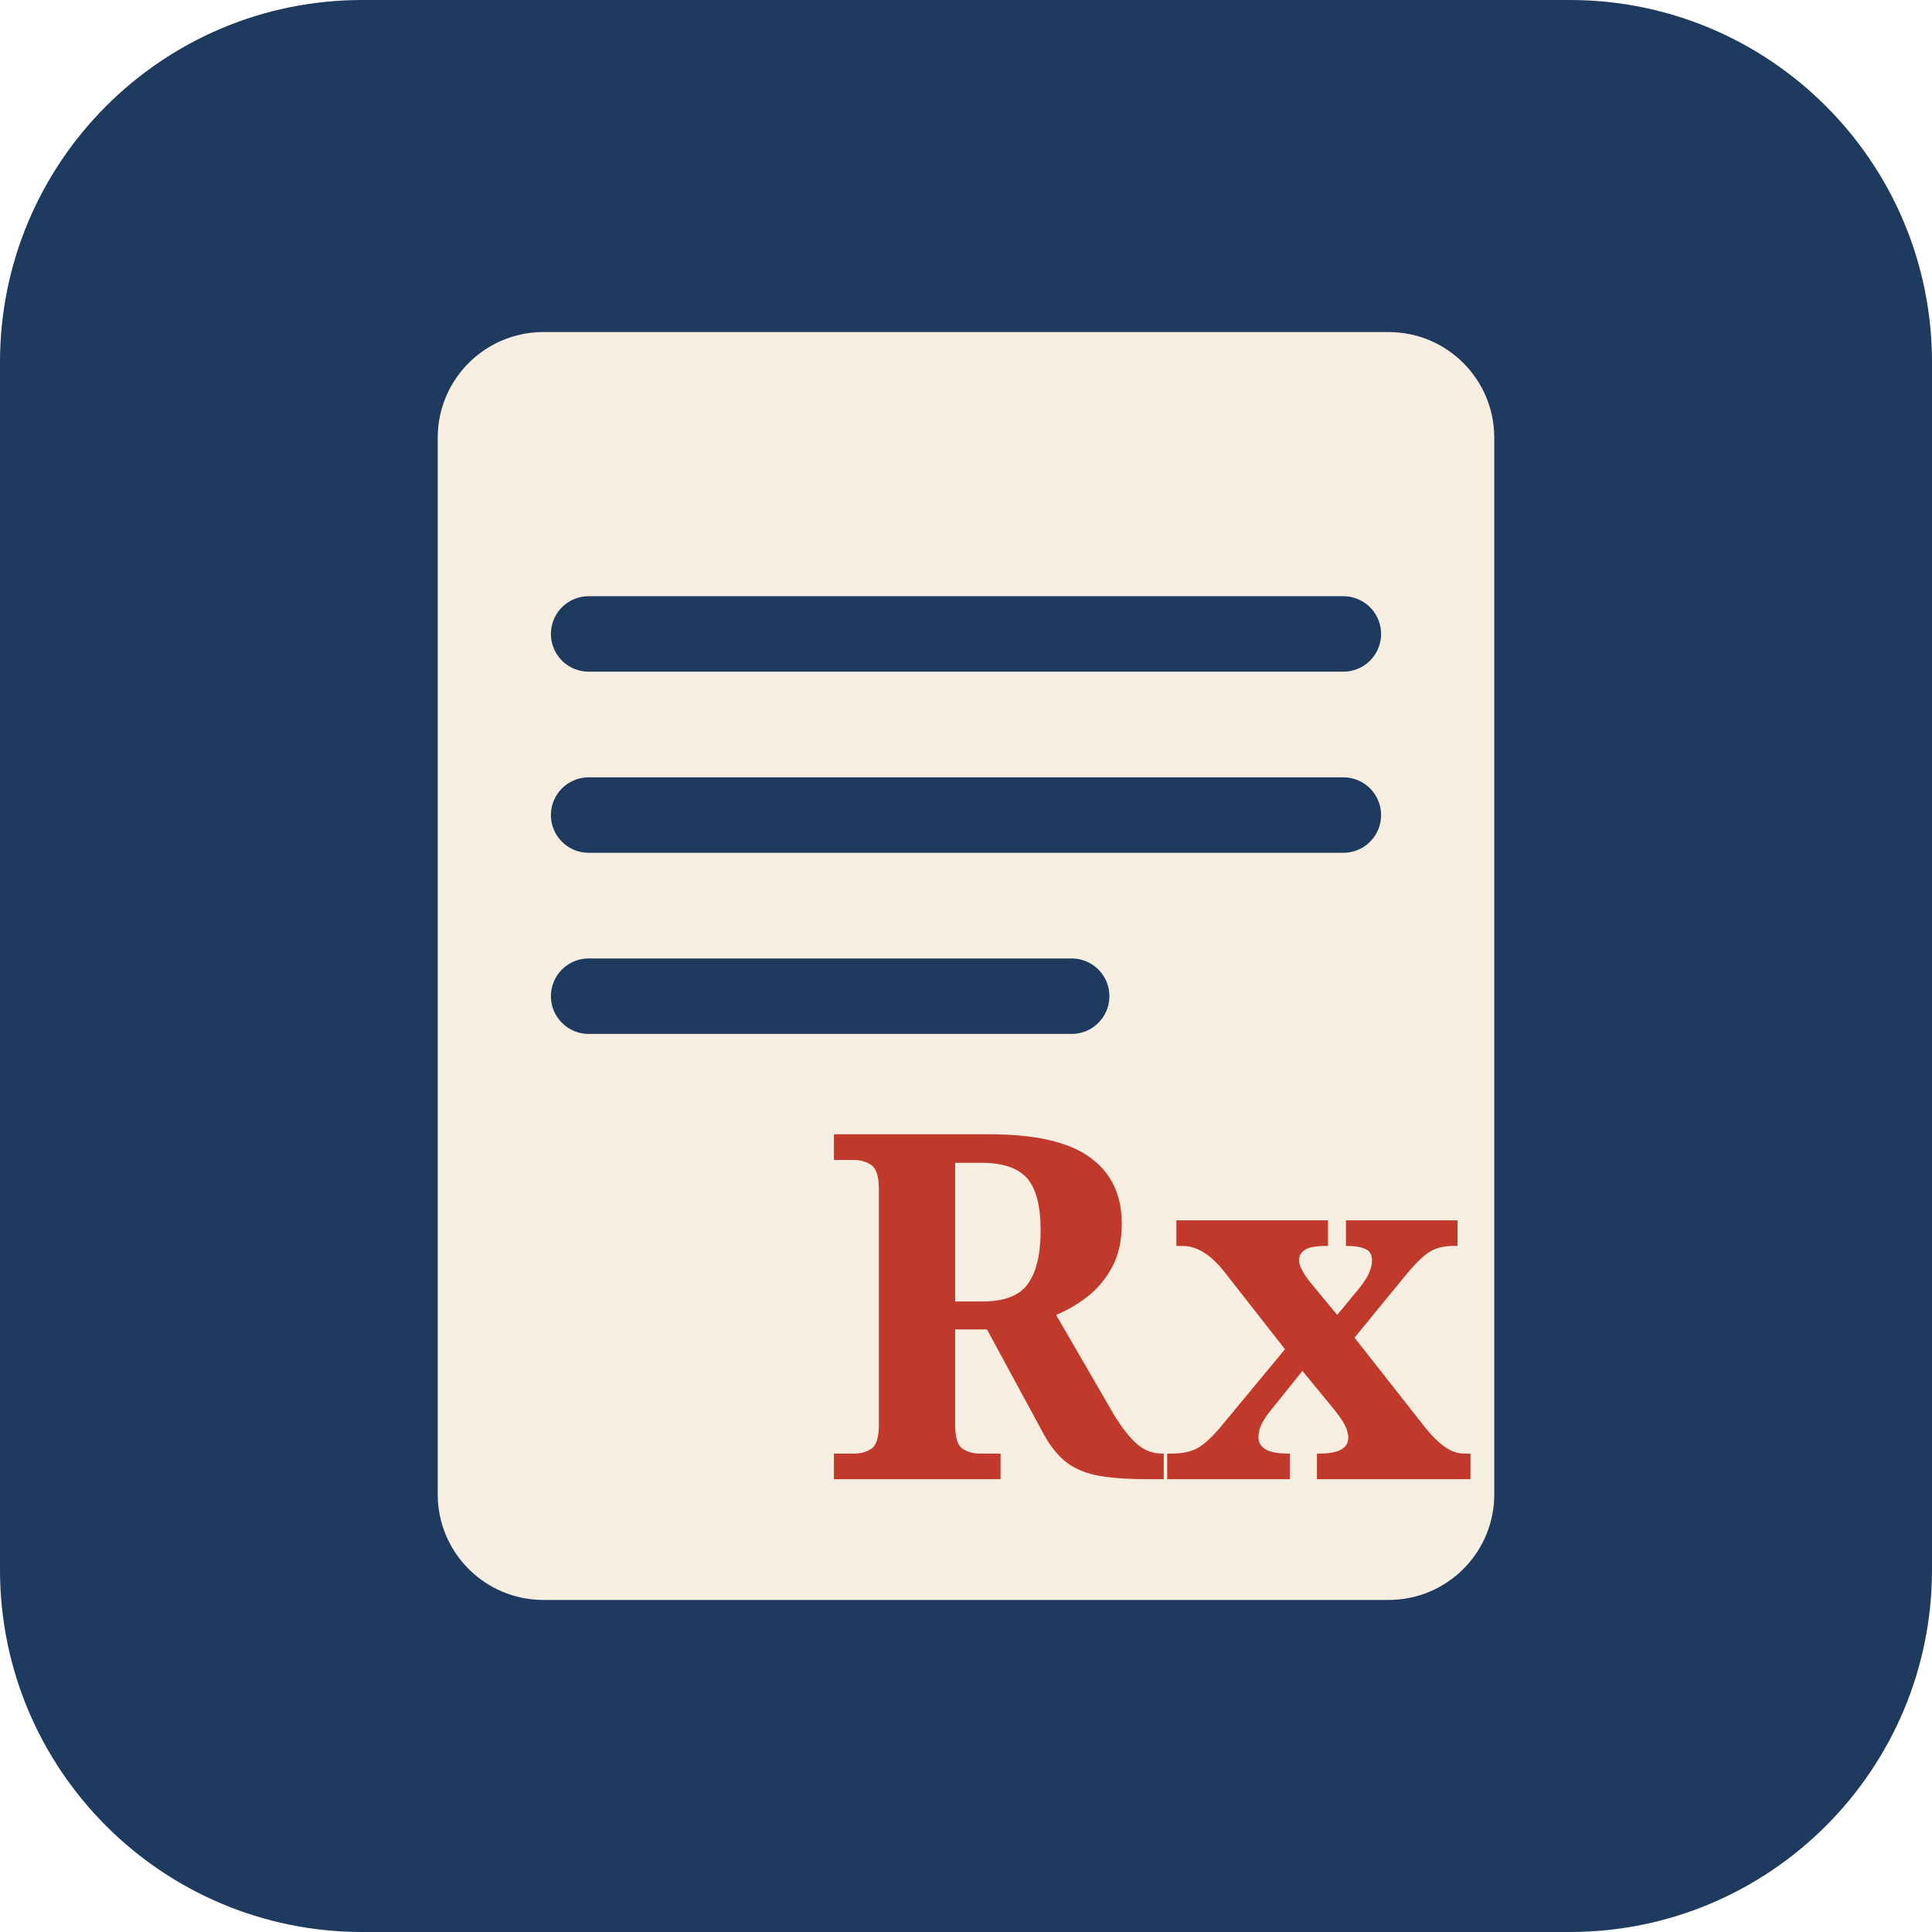
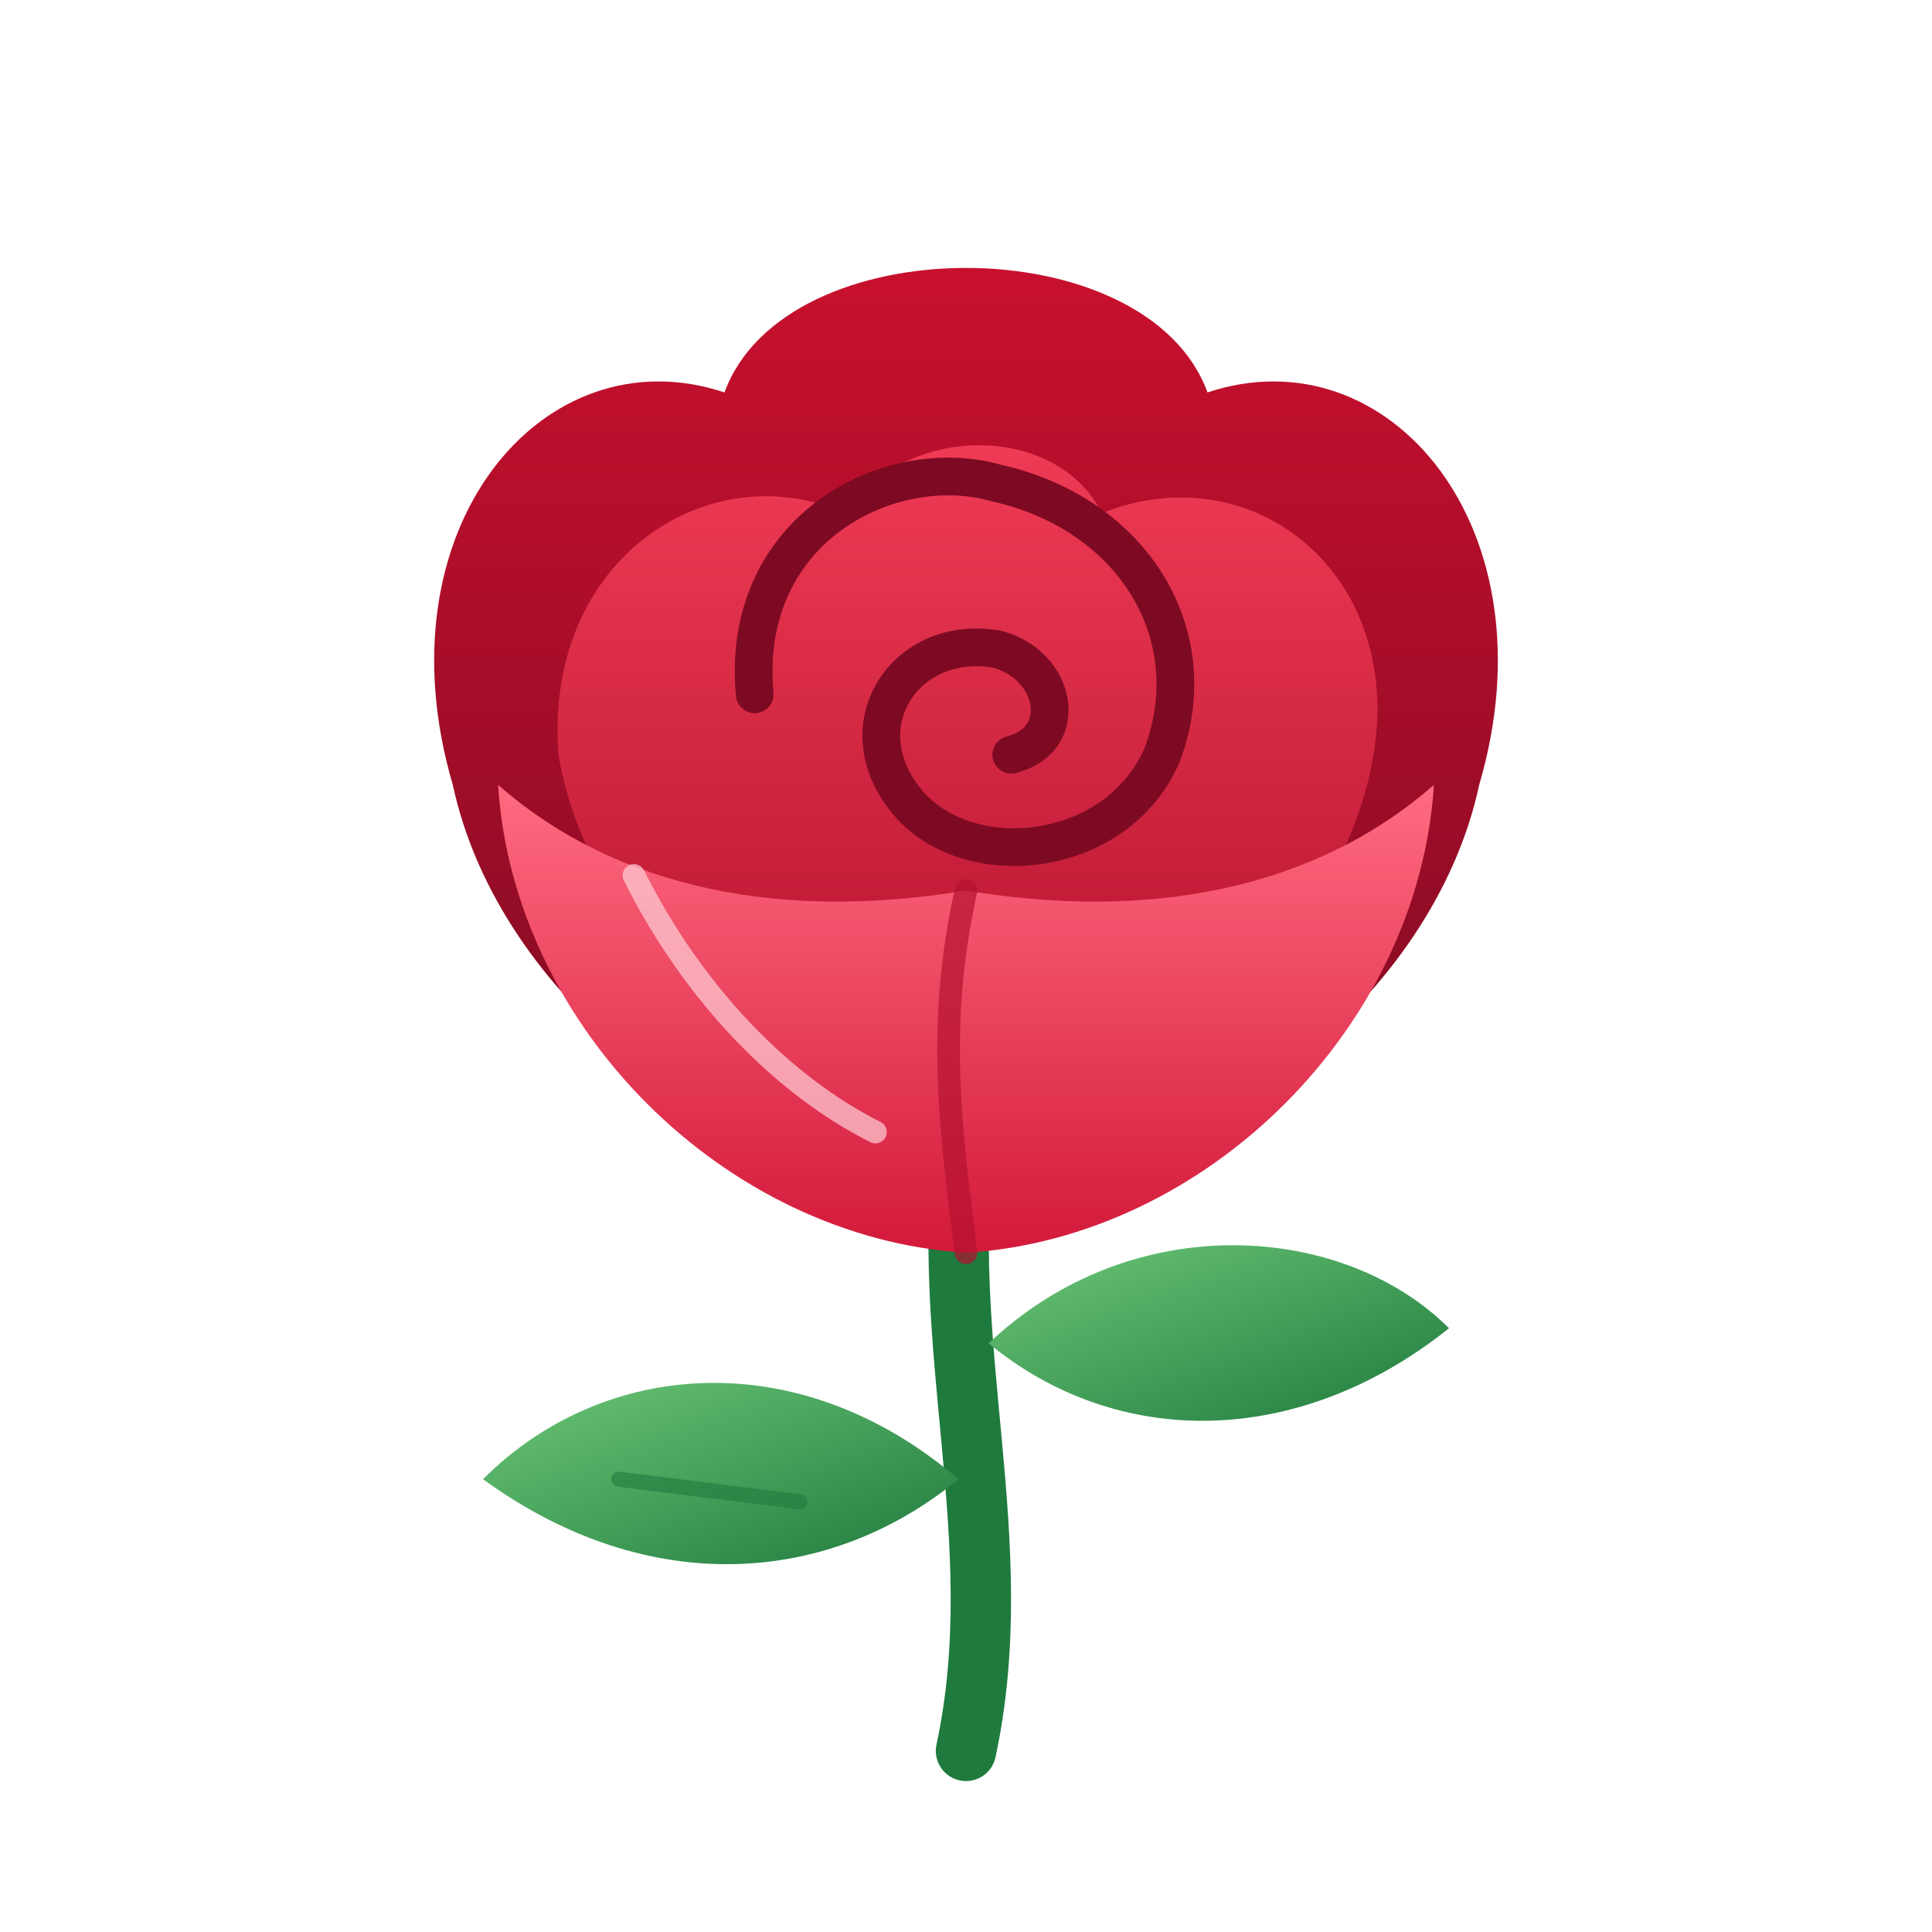
<svg xmlns="http://www.w3.org/2000/svg" viewBox="0 0 256 256" width="256" height="256">
-   <rect width="256" height="256" rx="48" fill="#1f3a5f" />
-   <rect x="58" y="44" width="140" height="168" rx="14" fill="#f6efe1" />
-   <path d="M78 84h100M78 108h100M78 132h64" stroke="#1f3a5f" stroke-width="10" stroke-linecap="round" />
-   <text x="152" y="196" font-family="Georgia, serif" font-size="64" font-weight="700" fill="#c0392b" text-anchor="middle">Rx</text>
+   <defs>
+     <linearGradient id="back" x1="0" y1="0" x2="0" y2="1">
+       <stop offset="0" stop-color="#c8102e" />
+       <stop offset="1" stop-color="#7d0a22" />
+     </linearGradient>
+     <linearGradient id="mid" x1="0" y1="0" x2="0" y2="1">
+       <stop offset="0" stop-color="#ef3b55" />
+       <stop offset="1" stop-color="#b3112d" />
+     </linearGradient>
+     <linearGradient id="front" x1="0" y1="0" x2="0" y2="1">
+       <stop offset="0" stop-color="#ff6b80" />
+       <stop offset="1" stop-color="#d3193a" />
+     </linearGradient>
+     <linearGradient id="leaf" x1="0" y1="0" x2="1" y2="1">
+       <stop offset="0" stop-color="#6cc777" />
+       <stop offset="1" stop-color="#1f7a3e" />
+     </linearGradient>
+   </defs>
+   <path d="M128 150 C 124 178, 134 204, 128 232" fill="none" stroke="#1f7a3e" stroke-width="8" stroke-linecap="round" />
+   <path d="M127 196 C 106 178, 80 180, 64 196 C 86 212, 110 210, 127 196 Z" fill="url(#leaf)" />
+   <path d="M106 199 L 82 196" stroke="#1f7a3e" stroke-width="2" stroke-linecap="round" opacity="0.6" />
+   <path d="M131 178 C 150 160, 178 162, 192 176 C 172 192, 148 192, 131 178 Z" fill="url(#leaf)" />
+   <path d="M60 104 C 50 70, 72 44, 96 52 C 104 30, 152 30, 160 52 C 184 44, 206 70, 196 104 C 190 132, 160 156, 128 158 C 96 156, 66 132, 60 104 Z" fill="url(#back)" />
+   <path d="M74 100 C 72 74, 94 60, 112 68 C 120 56, 140 56, 146 68 C 166 60, 186 76, 182 100 C 178 124, 156 142, 128 144 C 100 142, 78 124, 74 100 Z" fill="url(#mid)" />
+   <path d="M100 92 C 98 70, 118 60, 132 64 C 150 68, 160 84, 154 100 C 148 114, 128 116, 120 106 C 112 96, 120 84, 132 86 C 140 88, 142 98, 134 100" fill="none" stroke="#7d0a22" stroke-width="5" stroke-linecap="round" stroke-linejoin="round" />
+   <path d="M66 104 C 82 118, 104 122, 128 118 C 152 122, 174 118, 190 104 C 188 136, 160 164, 128 166 C 96 164, 68 136, 66 104 Z" fill="url(#front)" />
+   <path d="M128 118 C 124 136, 126 150, 128 166" fill="none" stroke="#b3112d" stroke-width="3" stroke-linecap="round" opacity="0.7" />
+   <path d="M84 116 C 92 132, 104 144, 116 150" fill="none" stroke="#ffd0d8" stroke-width="3" stroke-linecap="round" opacity="0.7" />
</svg>
